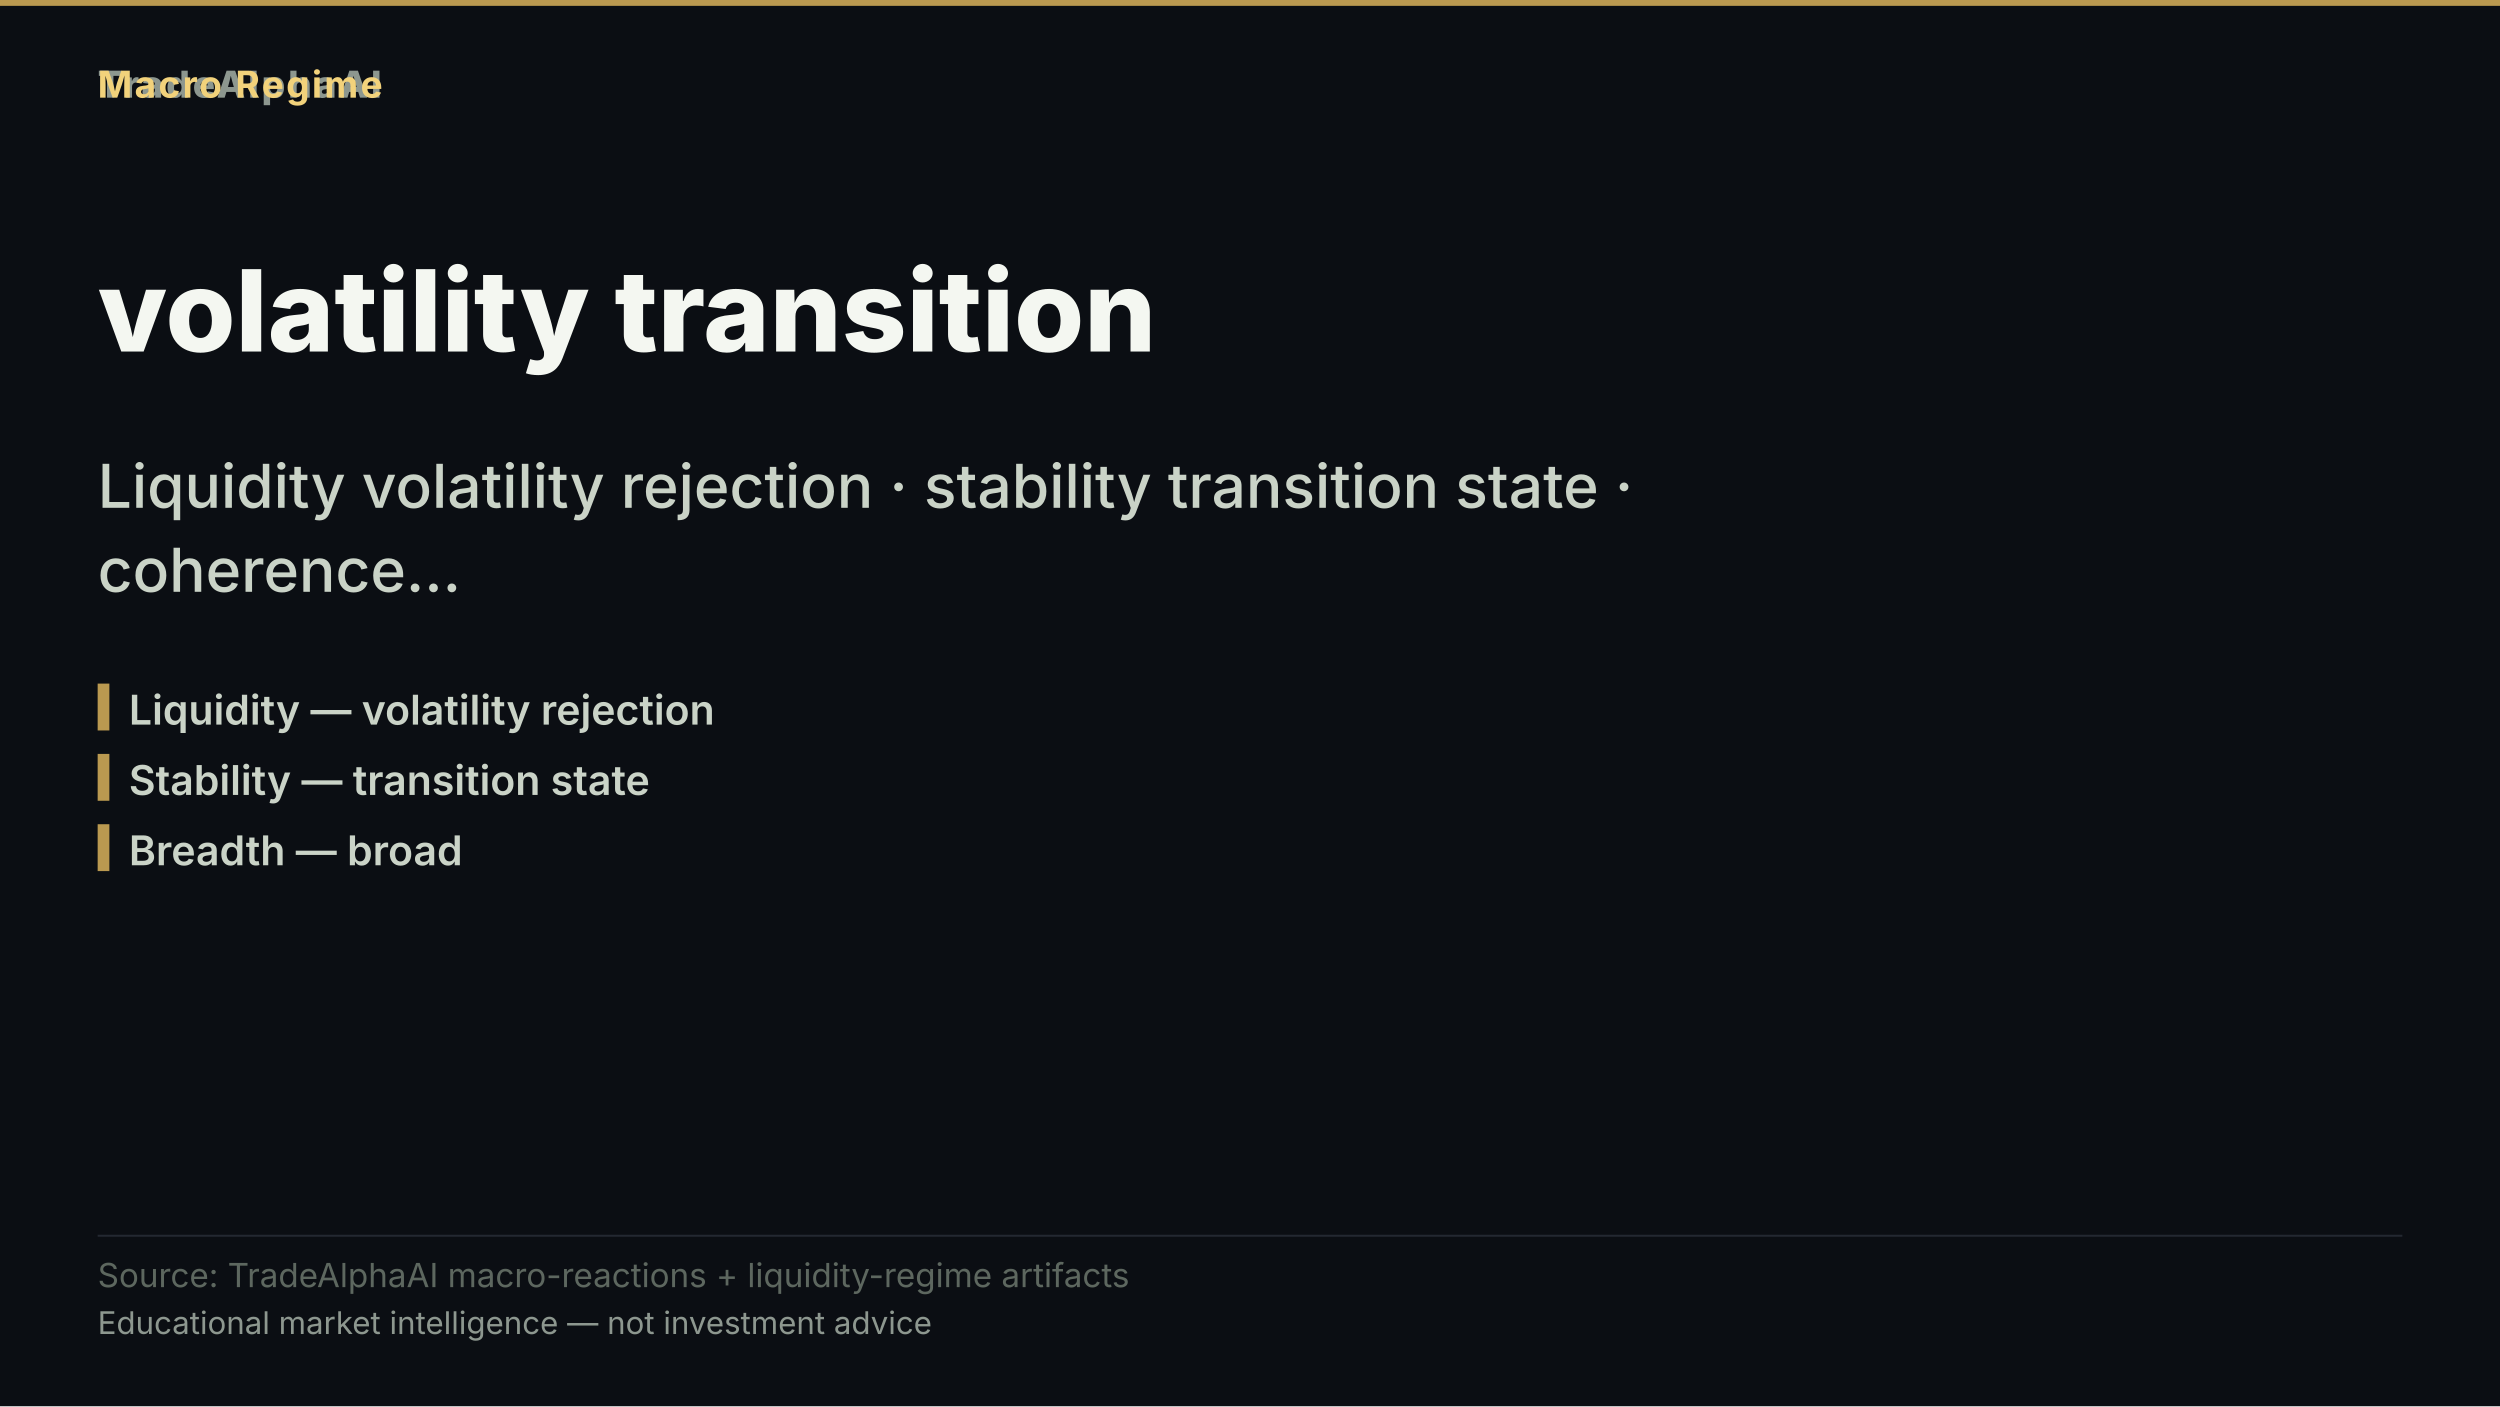
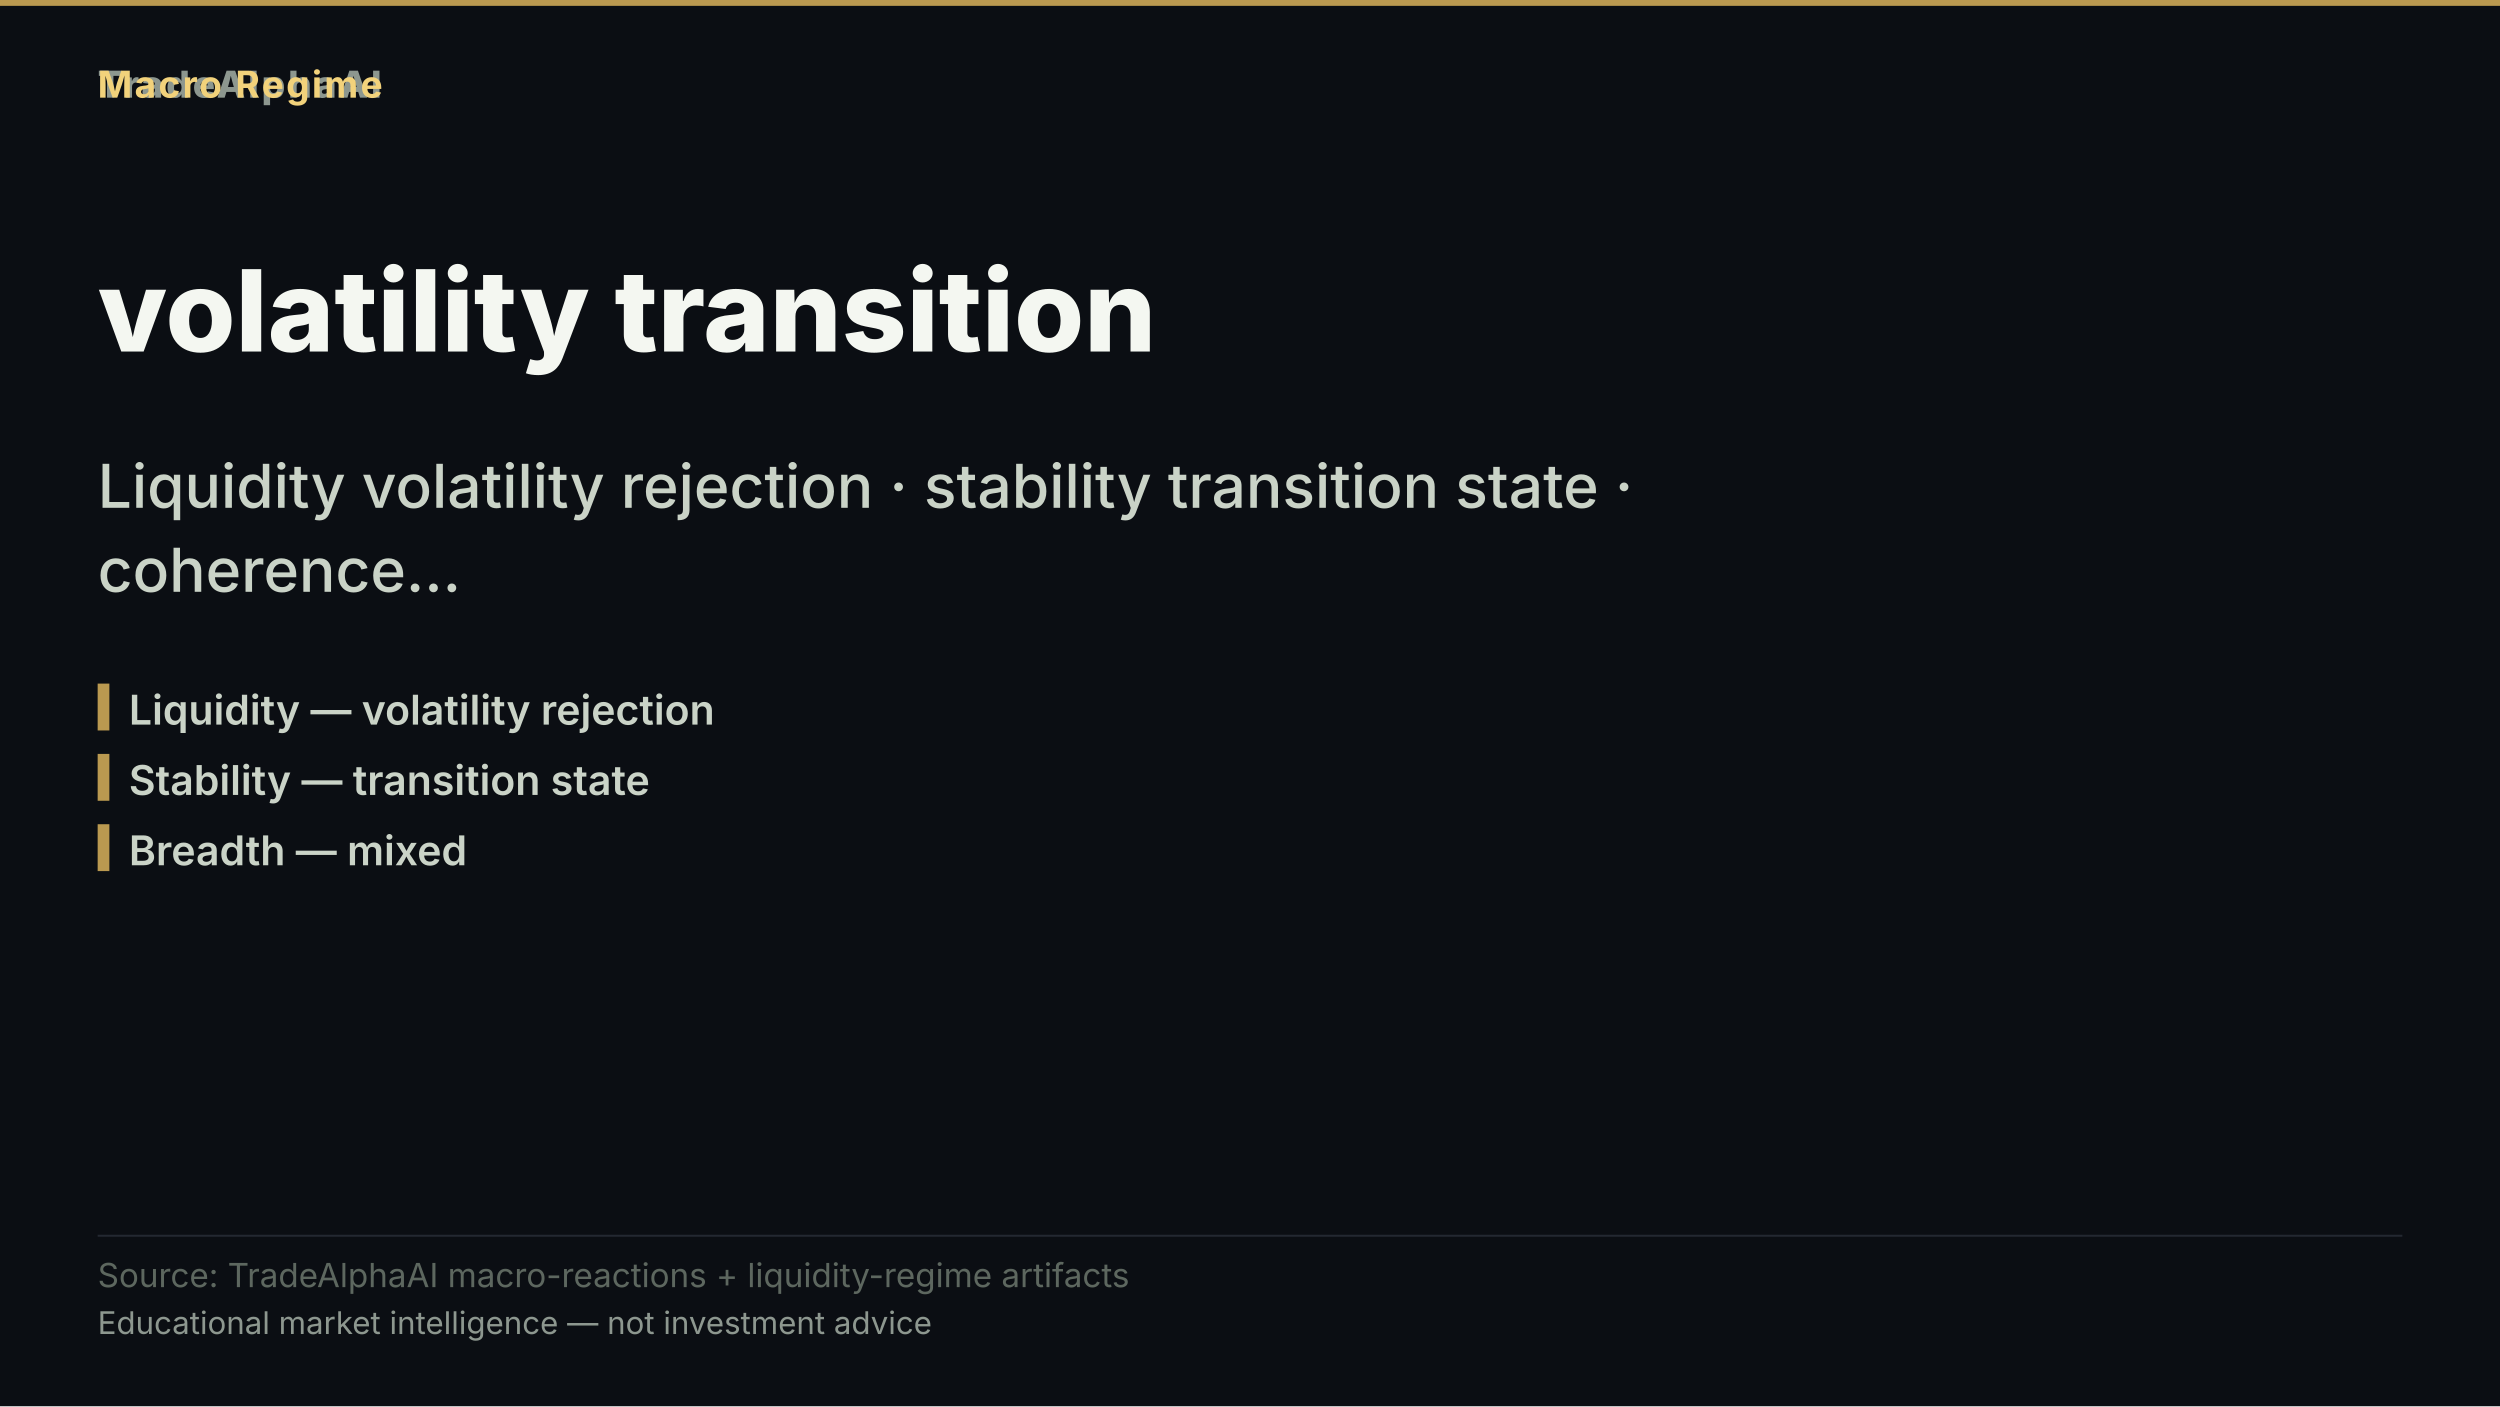
<svg xmlns="http://www.w3.org/2000/svg" width="1280" height="720" viewBox="0 0 1280 720" role="img" aria-label="volatility transition">
  <rect width="1280" height="720" fill="#0b0e13" />
  <rect x="0" y="0" width="1280" height="3" fill="#d8b15a" opacity="0.85" />
  <text x="50" y="50" font-family="'Inter','Segoe UI','Helvetica Neue',Arial,sans-serif" font-size="19" font-weight="800" letter-spacing="1.5" fill="#8d978f" text-anchor="start">TradeAlphaAI</text>
  <text x="50" y="50" font-family="'Inter','Segoe UI','Helvetica Neue',Arial,sans-serif" font-size="19" font-weight="700" letter-spacing="1.2" fill="#f2d27b" text-anchor="start">Macro Regime</text>
  <text x="50" y="180" font-family="'Inter','Segoe UI','Helvetica Neue',Arial,sans-serif" font-size="58" font-weight="800" fill="#f4f7f1" text-anchor="start">volatility transition</text>
  <text x="50" y="260" font-family="'Inter','Segoe UI','Helvetica Neue',Arial,sans-serif" font-size="31" font-weight="500" fill="#cad3c7" text-anchor="start">Liquidity volatility rejection · stability transition state ·</text>
  <text x="50" y="303" font-family="'Inter','Segoe UI','Helvetica Neue',Arial,sans-serif" font-size="31" font-weight="500" fill="#cad3c7" text-anchor="start">coherence…</text>
  <rect x="50" y="350" width="6" height="24" fill="#d8b15a" opacity="0.85" />
  <text x="66" y="371" font-family="'Inter','Segoe UI','Helvetica Neue',Arial,sans-serif" font-size="21" font-weight="600" fill="#cad3c7" text-anchor="start">Liquidity — volatility rejection</text>
  <rect x="50" y="386" width="6" height="24" fill="#d8b15a" opacity="0.85" />
  <text x="66" y="407" font-family="'Inter','Segoe UI','Helvetica Neue',Arial,sans-serif" font-size="21" font-weight="600" fill="#cad3c7" text-anchor="start">Stability — transition state</text>
  <rect x="50" y="422" width="6" height="24" fill="#d8b15a" opacity="0.85" />
-   <text x="66" y="443" font-family="'Inter','Segoe UI','Helvetica Neue',Arial,sans-serif" font-size="21" font-weight="600" fill="#cad3c7" text-anchor="start">Breadth — broad</text>
+   <text x="66" y="443" font-family="'Inter','Segoe UI','Helvetica Neue',Arial,sans-serif" font-size="21" font-weight="600" fill="#cad3c7" text-anchor="start">Breadth — mixed</text>
  <rect x="50" y="632.2" width="1180" height="1" fill="rgba(148,163,184,0.18)" />
  <text x="50" y="659" font-family="'Inter','Segoe UI','Helvetica Neue',Arial,sans-serif" font-size="17" fill="#5d675f" text-anchor="start">Source: TradeAlphaAI macro-reactions + liquidity-regime artifacts</text>
  <text x="50" y="683" font-family="'Inter','Segoe UI','Helvetica Neue',Arial,sans-serif" font-size="16" fill="#8d978f" text-anchor="start">Educational market intelligence — not investment advice</text>
</svg>
